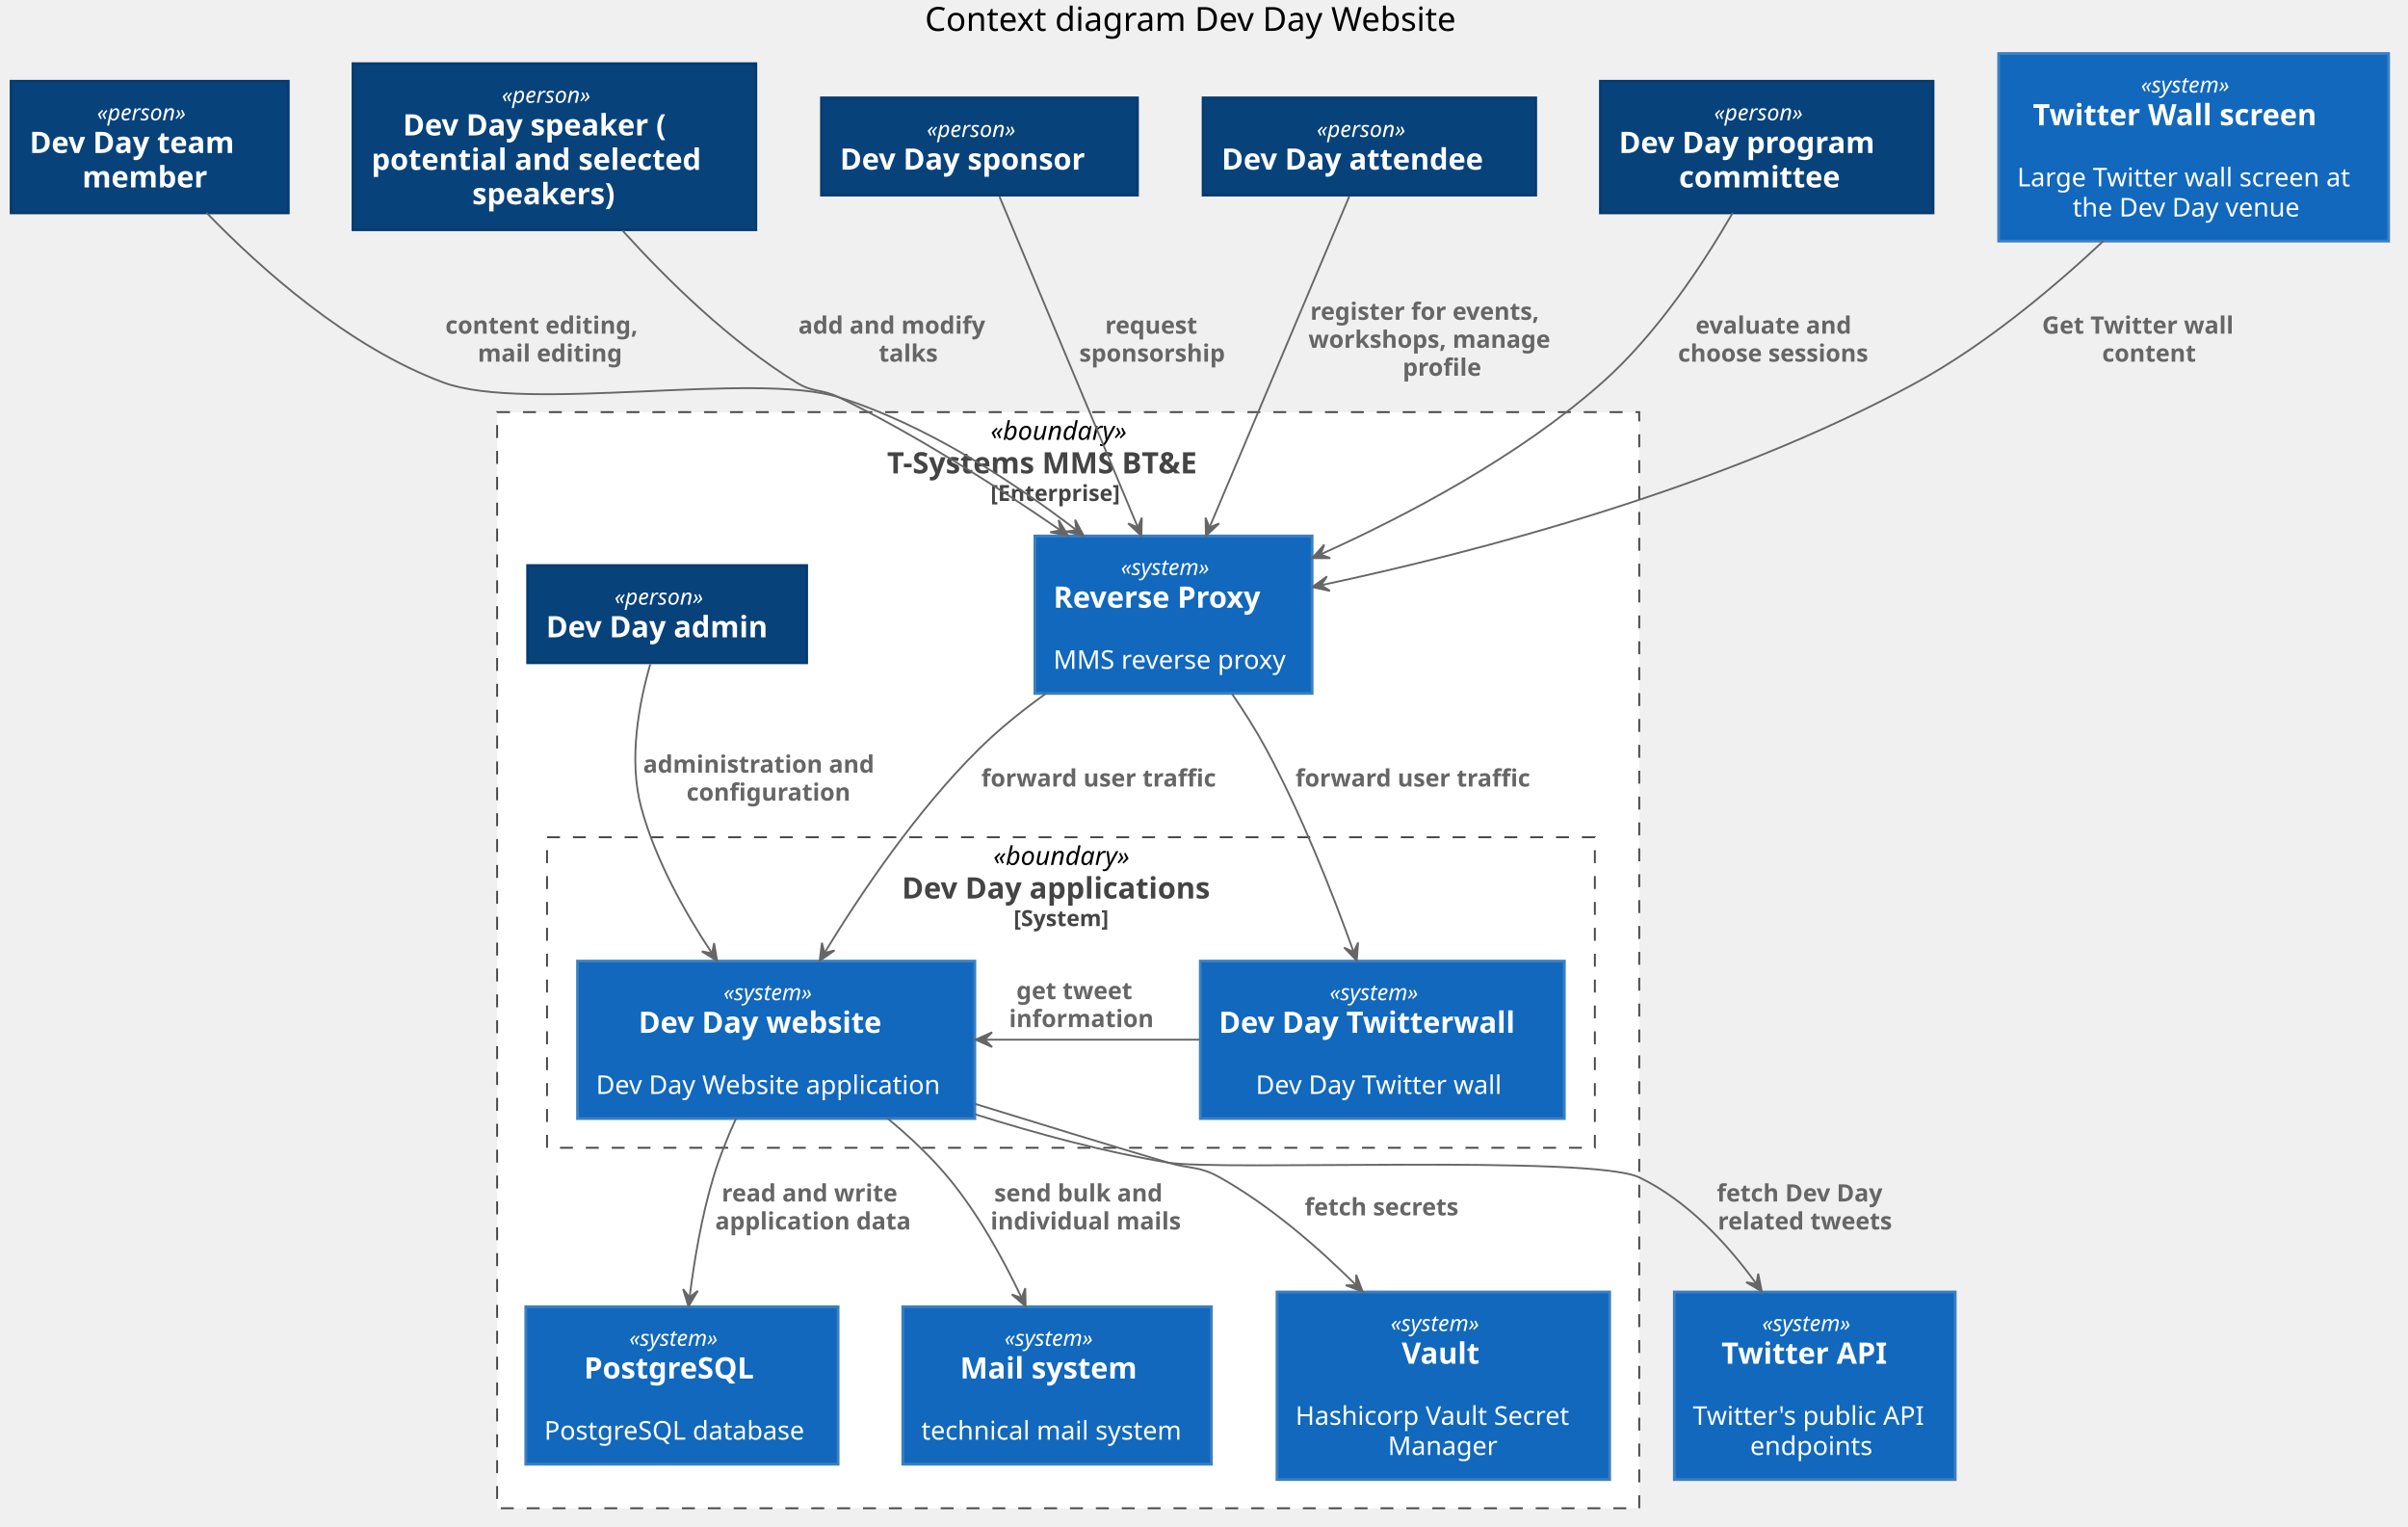
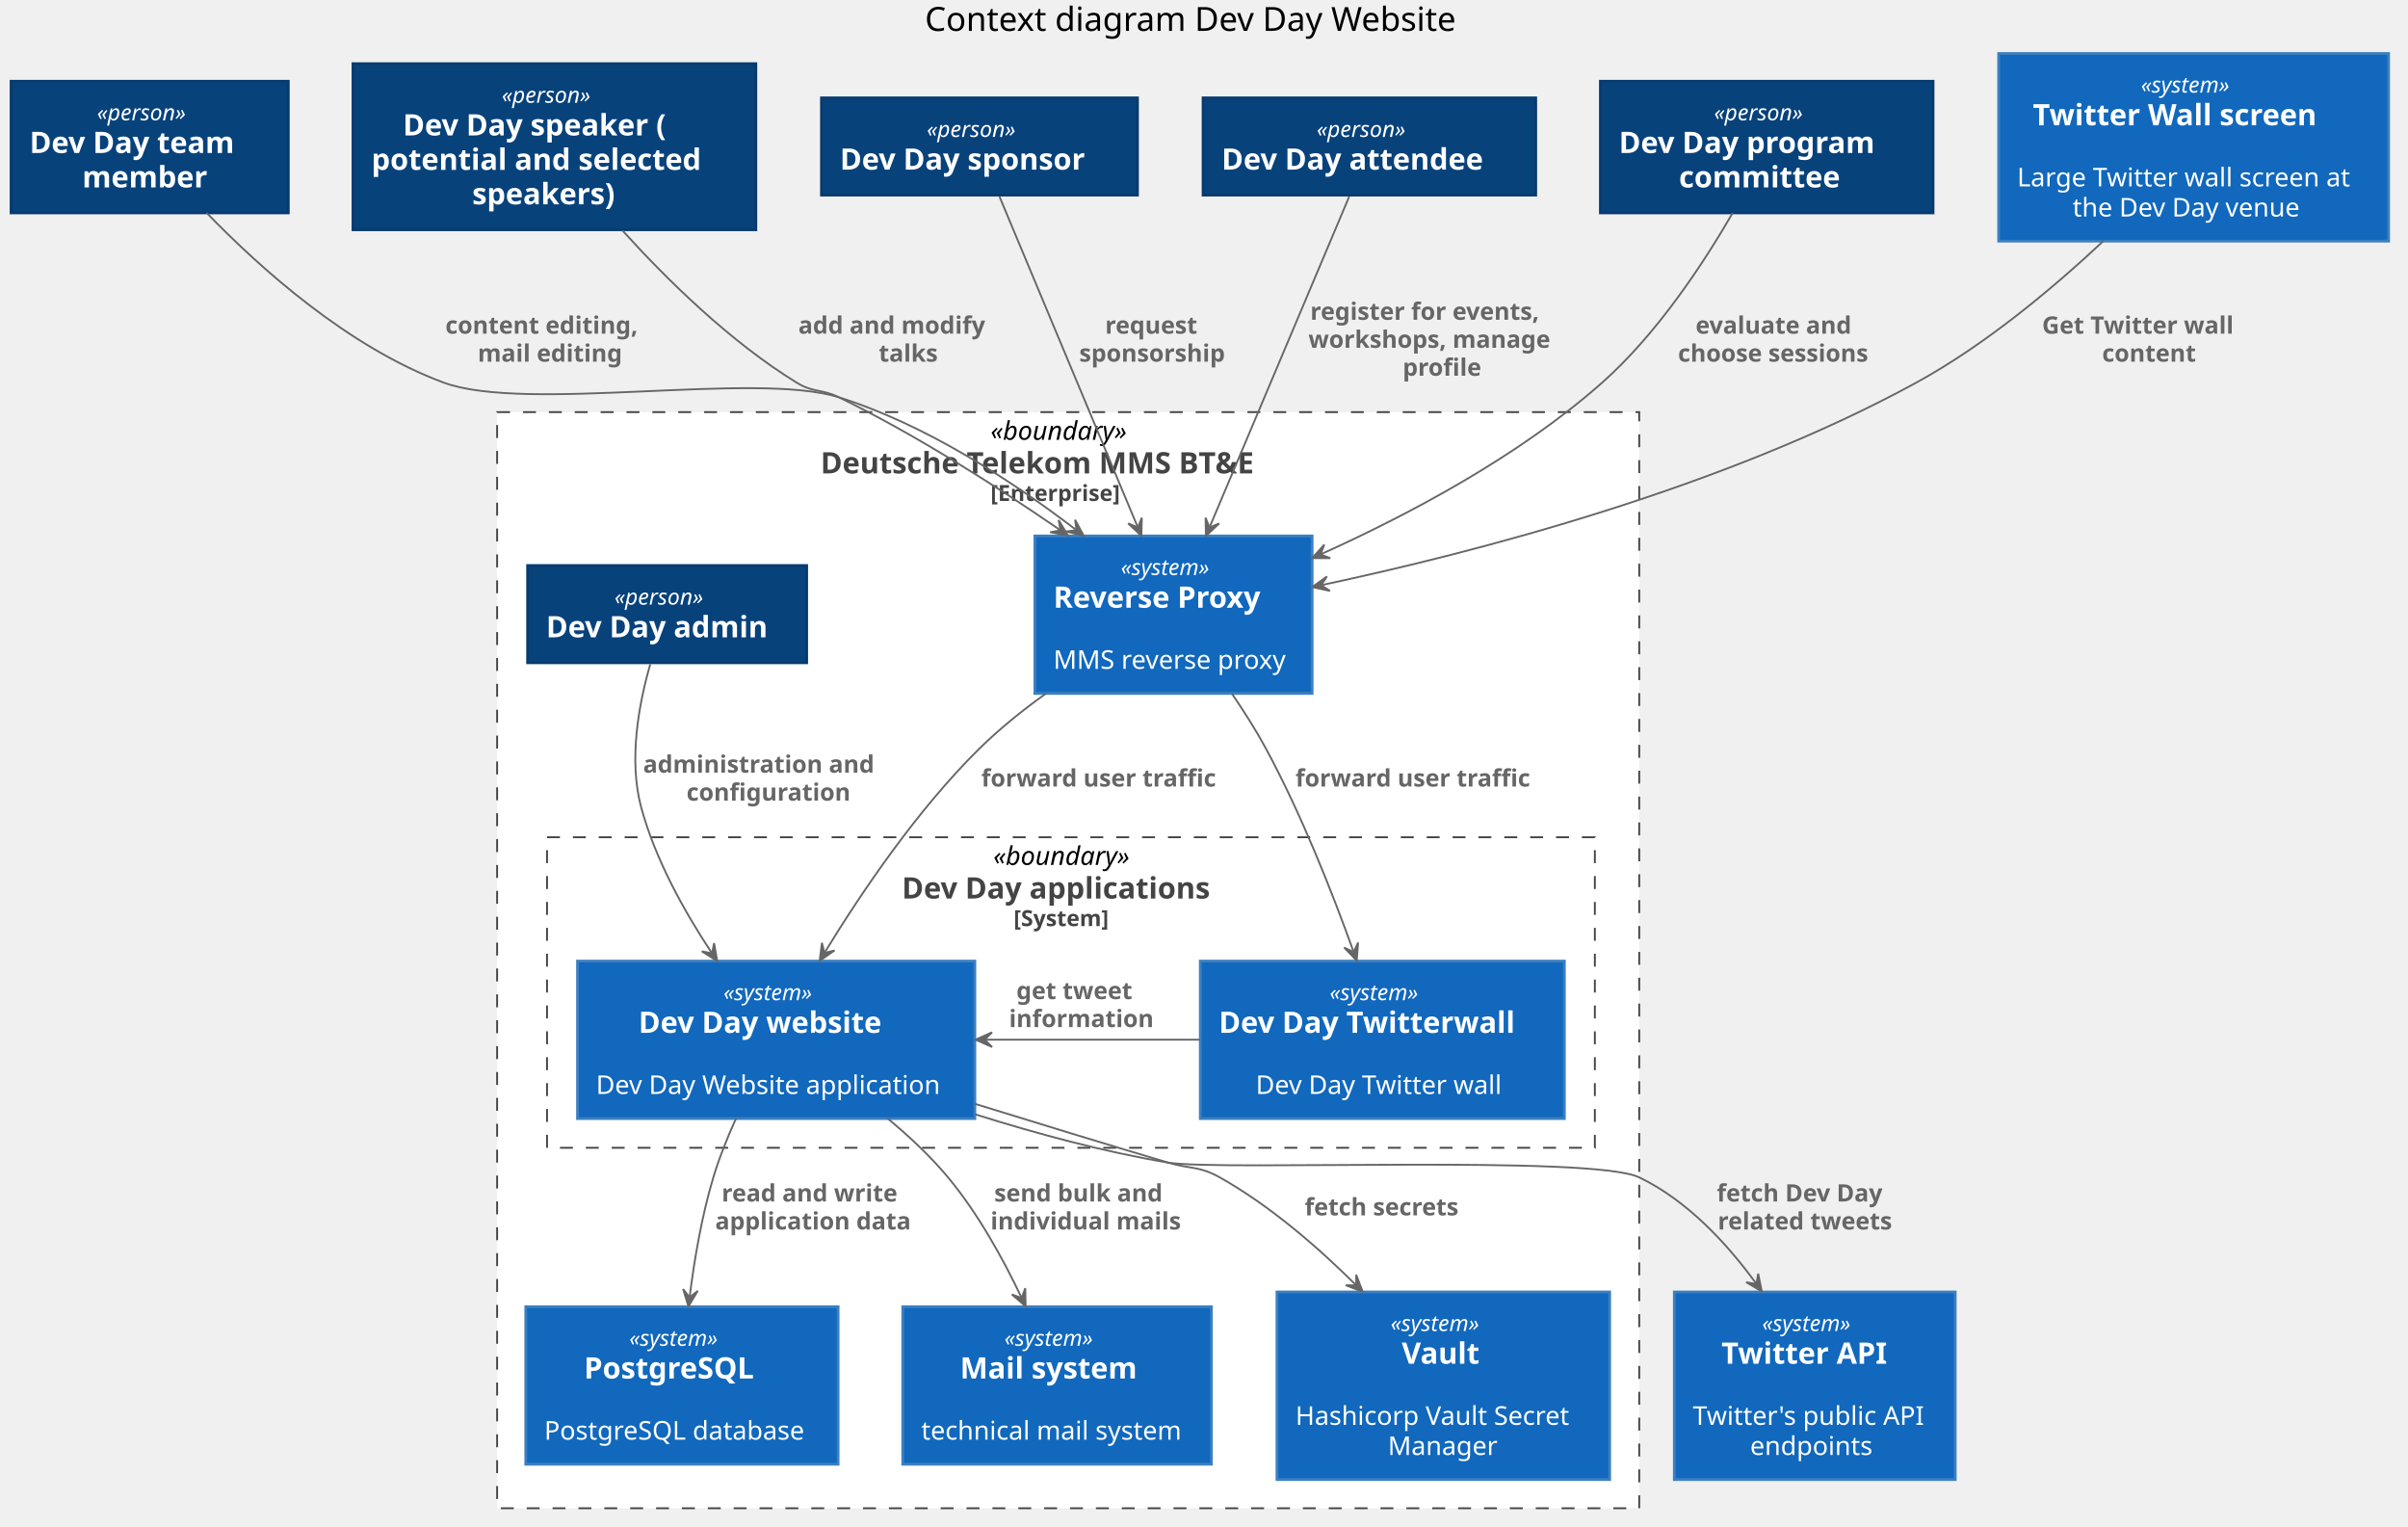
<svg xmlns="http://www.w3.org/2000/svg" contentScriptType="application/ecmascript" contentStyleType="text/css" height="826px" preserveAspectRatio="none" style="width:1303px;height:826px;" version="1.1" viewBox="0 0 1303 826" width="1303px" zoomAndPan="magnify">
  <defs />
  <g>
    <text fill="#000000" font-family="sans-serif" font-size="18" lengthAdjust="spacingAndGlyphs" textLength="310" x="500.5" y="16.708">Context diagram Dev Day Website</text>
    <rect fill="#FFFFFF" height="593" style="stroke: #444444; stroke-width: 1.0; stroke-dasharray: 7.0,7.0;" width="618" x="269" y="222.953" />
    <text fill="#000000" font-family="sans-serif" font-size="14" font-style="italic" lengthAdjust="spacingAndGlyphs" textLength="84" x="536" y="237.948">«boundary»</text>
-     <text fill="#444444" font-family="sans-serif" font-size="16" font-weight="bold" lengthAdjust="spacingAndGlyphs" textLength="196" x="480" y="256.102">T-Systems MMS BT&amp;E</text>
+     <text fill="#444444" font-family="sans-serif" font-size="16" font-weight="bold" lengthAdjust="spacingAndGlyphs" textLength="268" x="444" y="256.102">Deutsche Telekom MMS BT&amp;E</text>
    <text fill="#444444" font-family="sans-serif" font-size="12" font-weight="bold" lengthAdjust="spacingAndGlyphs" textLength="84" x="536" y="271.014">[Enterprise]</text>
    <rect fill="#FFFFFF" height="168" style="stroke: #444444; stroke-width: 1.0; stroke-dasharray: 7.0,7.0;" width="567" x="296" y="452.953" />
    <text fill="#000000" font-family="sans-serif" font-size="14" font-style="italic" lengthAdjust="spacingAndGlyphs" textLength="84" x="537.5" y="467.948">«boundary»</text>
    <text fill="#444444" font-family="sans-serif" font-size="16" font-weight="bold" lengthAdjust="spacingAndGlyphs" textLength="183" x="488" y="486.102">Dev Day applications</text>
    <text fill="#444444" font-family="sans-serif" font-size="12" font-weight="bold" lengthAdjust="spacingAndGlyphs" textLength="62" x="548.5" y="501.014">[System]</text>
    <rect fill="#1168BD" height="85.188" style="stroke: #3C7FC0; stroke-width: 1.5;" width="150" x="560" y="289.953" />
    <text fill="#FFFFFF" font-family="sans-serif" font-size="12" font-style="italic" lengthAdjust="spacingAndGlyphs" textLength="57" x="606.5" y="311.092">«system»</text>
    <text fill="#FFFFFF" font-family="sans-serif" font-size="16" font-weight="bold" lengthAdjust="spacingAndGlyphs" textLength="130" x="570" y="328.773">Reverse Proxy</text>
    <text fill="#FFFFFF" font-family="sans-serif" font-size="14" lengthAdjust="spacingAndGlyphs" textLength="0" x="637" y="345.542" />
    <text fill="#FFFFFF" font-family="sans-serif" font-size="14" lengthAdjust="spacingAndGlyphs" textLength="130" x="570" y="361.839">MMS reverse proxy</text>
    <rect fill="#1168BD" height="101.484" style="stroke: #3C7FC0; stroke-width: 1.5;" width="180" x="691" y="698.953" />
    <text fill="#FFFFFF" font-family="sans-serif" font-size="12" font-style="italic" lengthAdjust="spacingAndGlyphs" textLength="57" x="752.5" y="720.092">«system»</text>
    <text fill="#FFFFFF" font-family="sans-serif" font-size="16" font-weight="bold" lengthAdjust="spacingAndGlyphs" textLength="45" x="758.5" y="737.773">Vault</text>
    <text fill="#FFFFFF" font-family="sans-serif" font-size="14" lengthAdjust="spacingAndGlyphs" textLength="0" x="783" y="754.542" />
    <text fill="#FFFFFF" font-family="sans-serif" font-size="14" lengthAdjust="spacingAndGlyphs" textLength="156" x="701" y="770.839">Hashicorp Vault Secret</text>
    <text fill="#FFFFFF" font-family="sans-serif" font-size="14" lengthAdjust="spacingAndGlyphs" textLength="60" x="751" y="787.136">Manager</text>
    <rect fill="#1168BD" height="85.188" style="stroke: #3C7FC0; stroke-width: 1.5;" width="169" x="284.5" y="706.953" />
    <text fill="#FFFFFF" font-family="sans-serif" font-size="12" font-style="italic" lengthAdjust="spacingAndGlyphs" textLength="57" x="340.5" y="728.092">«system»</text>
    <text fill="#FFFFFF" font-family="sans-serif" font-size="16" font-weight="bold" lengthAdjust="spacingAndGlyphs" textLength="106" x="316" y="745.773">PostgreSQL</text>
    <text fill="#FFFFFF" font-family="sans-serif" font-size="14" lengthAdjust="spacingAndGlyphs" textLength="0" x="371" y="762.542" />
    <text fill="#FFFFFF" font-family="sans-serif" font-size="14" lengthAdjust="spacingAndGlyphs" textLength="149" x="294.5" y="778.839">PostgreSQL database</text>
    <rect fill="#1168BD" height="85.188" style="stroke: #3C7FC0; stroke-width: 1.5;" width="167" x="488.5" y="706.953" />
    <text fill="#FFFFFF" font-family="sans-serif" font-size="12" font-style="italic" lengthAdjust="spacingAndGlyphs" textLength="57" x="543.5" y="728.092">«system»</text>
    <text fill="#FFFFFF" font-family="sans-serif" font-size="16" font-weight="bold" lengthAdjust="spacingAndGlyphs" textLength="105" x="519.5" y="745.773">Mail system</text>
    <text fill="#FFFFFF" font-family="sans-serif" font-size="14" lengthAdjust="spacingAndGlyphs" textLength="0" x="574" y="762.542" />
    <text fill="#FFFFFF" font-family="sans-serif" font-size="14" lengthAdjust="spacingAndGlyphs" textLength="147" x="498.5" y="778.839">technical mail system</text>
    <rect fill="#08427B" height="52.594" style="stroke: #073B6F; stroke-width: 1.5;" width="151" x="285.5" y="305.953" />
    <text fill="#FFFFFF" font-family="sans-serif" font-size="12" font-style="italic" lengthAdjust="spacingAndGlyphs" textLength="57" x="332.5" y="327.092">«person»</text>
    <text fill="#FFFFFF" font-family="sans-serif" font-size="16" font-weight="bold" lengthAdjust="spacingAndGlyphs" textLength="131" x="295.5" y="344.773">Dev Day admin</text>
    <rect fill="#1168BD" height="85.188" style="stroke: #3C7FC0; stroke-width: 1.5;" width="215" x="312.5" y="519.953" />
    <text fill="#FFFFFF" font-family="sans-serif" font-size="12" font-style="italic" lengthAdjust="spacingAndGlyphs" textLength="57" x="391.5" y="541.092">«system»</text>
    <text fill="#FFFFFF" font-family="sans-serif" font-size="16" font-weight="bold" lengthAdjust="spacingAndGlyphs" textLength="149" x="345.5" y="558.773">Dev Day website</text>
    <text fill="#FFFFFF" font-family="sans-serif" font-size="14" lengthAdjust="spacingAndGlyphs" textLength="0" x="422" y="575.542" />
    <text fill="#FFFFFF" font-family="sans-serif" font-size="14" lengthAdjust="spacingAndGlyphs" textLength="195" x="322.5" y="591.839">Dev Day Website application</text>
    <rect fill="#1168BD" height="85.188" style="stroke: #3C7FC0; stroke-width: 1.5;" width="197" x="649.5" y="519.953" />
    <text fill="#FFFFFF" font-family="sans-serif" font-size="12" font-style="italic" lengthAdjust="spacingAndGlyphs" textLength="57" x="719.5" y="541.092">«system»</text>
    <text fill="#FFFFFF" font-family="sans-serif" font-size="16" font-weight="bold" lengthAdjust="spacingAndGlyphs" textLength="177" x="659.5" y="558.773">Dev Day Twitterwall</text>
    <text fill="#FFFFFF" font-family="sans-serif" font-size="14" lengthAdjust="spacingAndGlyphs" textLength="0" x="750" y="575.542" />
    <text fill="#FFFFFF" font-family="sans-serif" font-size="14" lengthAdjust="spacingAndGlyphs" textLength="137" x="679.5" y="591.839">Dev Day Twitter wall</text>
    <rect fill="#1168BD" height="101.484" style="stroke: #3C7FC0; stroke-width: 1.5;" width="152" x="906" y="698.953" />
    <text fill="#FFFFFF" font-family="sans-serif" font-size="12" font-style="italic" lengthAdjust="spacingAndGlyphs" textLength="57" x="953.5" y="720.092">«system»</text>
    <text fill="#FFFFFF" font-family="sans-serif" font-size="16" font-weight="bold" lengthAdjust="spacingAndGlyphs" textLength="101" x="931.5" y="737.773">Twitter API</text>
    <text fill="#FFFFFF" font-family="sans-serif" font-size="14" lengthAdjust="spacingAndGlyphs" textLength="0" x="984" y="754.542" />
    <text fill="#FFFFFF" font-family="sans-serif" font-size="14" lengthAdjust="spacingAndGlyphs" textLength="128" x="916" y="770.839">Twitter's public API</text>
    <text fill="#FFFFFF" font-family="sans-serif" font-size="14" lengthAdjust="spacingAndGlyphs" textLength="70" x="947" y="787.136">endpoints</text>
    <rect fill="#08427B" height="71.219" style="stroke: #073B6F; stroke-width: 1.5;" width="150" x="6" y="43.953" />
    <text fill="#FFFFFF" font-family="sans-serif" font-size="12" font-style="italic" lengthAdjust="spacingAndGlyphs" textLength="57" x="52.5" y="65.092">«person»</text>
    <text fill="#FFFFFF" font-family="sans-serif" font-size="16" font-weight="bold" lengthAdjust="spacingAndGlyphs" textLength="124" x="16" y="82.773">Dev Day team</text>
    <text fill="#FFFFFF" font-family="sans-serif" font-size="16" font-weight="bold" lengthAdjust="spacingAndGlyphs" textLength="73" x="44.5" y="101.398">member</text>
    <rect fill="#08427B" height="89.844" style="stroke: #073B6F; stroke-width: 1.5;" width="218" x="191" y="34.453" />
    <text fill="#FFFFFF" font-family="sans-serif" font-size="12" font-style="italic" lengthAdjust="spacingAndGlyphs" textLength="57" x="271.5" y="55.592">«person»</text>
    <text fill="#FFFFFF" font-family="sans-serif" font-size="16" font-weight="bold" lengthAdjust="spacingAndGlyphs" textLength="164" x="218" y="73.273">Dev Day speaker (</text>
    <text fill="#FFFFFF" font-family="sans-serif" font-size="16" font-weight="bold" lengthAdjust="spacingAndGlyphs" textLength="198" x="201" y="91.898">potential and selected</text>
    <text fill="#FFFFFF" font-family="sans-serif" font-size="16" font-weight="bold" lengthAdjust="spacingAndGlyphs" textLength="89" x="255.5" y="110.523">speakers)</text>
    <rect fill="#08427B" height="52.594" style="stroke: #073B6F; stroke-width: 1.5;" width="171" x="444.5" y="52.953" />
    <text fill="#FFFFFF" font-family="sans-serif" font-size="12" font-style="italic" lengthAdjust="spacingAndGlyphs" textLength="57" x="501.5" y="74.092">«person»</text>
    <text fill="#FFFFFF" font-family="sans-serif" font-size="16" font-weight="bold" lengthAdjust="spacingAndGlyphs" textLength="151" x="454.5" y="91.773">Dev Day sponsor</text>
    <rect fill="#08427B" height="52.594" style="stroke: #073B6F; stroke-width: 1.5;" width="180" x="651" y="52.953" />
    <text fill="#FFFFFF" font-family="sans-serif" font-size="12" font-style="italic" lengthAdjust="spacingAndGlyphs" textLength="57" x="712.5" y="74.092">«person»</text>
    <text fill="#FFFFFF" font-family="sans-serif" font-size="16" font-weight="bold" lengthAdjust="spacingAndGlyphs" textLength="160" x="661" y="91.773">Dev Day attendee</text>
    <rect fill="#08427B" height="71.219" style="stroke: #073B6F; stroke-width: 1.5;" width="180" x="866" y="43.953" />
    <text fill="#FFFFFF" font-family="sans-serif" font-size="12" font-style="italic" lengthAdjust="spacingAndGlyphs" textLength="57" x="927.5" y="65.092">«person»</text>
    <text fill="#FFFFFF" font-family="sans-serif" font-size="16" font-weight="bold" lengthAdjust="spacingAndGlyphs" textLength="154" x="876" y="82.773">Dev Day program</text>
    <text fill="#FFFFFF" font-family="sans-serif" font-size="16" font-weight="bold" lengthAdjust="spacingAndGlyphs" textLength="95" x="908.5" y="101.398">committee</text>
    <rect fill="#1168BD" height="101.484" style="stroke: #3C7FC0; stroke-width: 1.5;" width="211" x="1081.5" y="28.953" />
    <text fill="#FFFFFF" font-family="sans-serif" font-size="12" font-style="italic" lengthAdjust="spacingAndGlyphs" textLength="57" x="1158.5" y="50.092">«system»</text>
    <text fill="#FFFFFF" font-family="sans-serif" font-size="16" font-weight="bold" lengthAdjust="spacingAndGlyphs" textLength="174" x="1100" y="67.773">Twitter Wall screen</text>
    <text fill="#FFFFFF" font-family="sans-serif" font-size="14" lengthAdjust="spacingAndGlyphs" textLength="0" x="1189" y="84.542" />
    <text fill="#FFFFFF" font-family="sans-serif" font-size="14" lengthAdjust="spacingAndGlyphs" textLength="187" x="1091.5" y="100.839">Large Twitter wall screen at</text>
    <text fill="#FFFFFF" font-family="sans-serif" font-size="14" lengthAdjust="spacingAndGlyphs" textLength="131" x="1121.5" y="117.136">the Dev Day venue</text>
    <path d="M566.12,375.073 C553.46,384.153 540.84,394.273 530,404.953 C496.49,437.963 466.39,482.353 446.18,515.433 " fill="none" id="ReverseProxy-&gt;DevDayWebsite" style="stroke: #666666; stroke-width: 1.0;" />
    <polygon fill="#666666" points="443.52,519.813,451.603,514.185,446.109,515.536,444.759,510.043,443.52,519.813" style="stroke: #666666; stroke-width: 1.0;" />
    <text fill="#666666" font-family="sans-serif" font-size="13" font-weight="bold" lengthAdjust="spacingAndGlyphs" textLength="145" x="531" y="425.52">forward user traffic</text>
    <path d="M666.52,375.163 C673.06,384.693 679.59,394.963 685,404.953 C704.2,440.403 720.97,482.963 732.37,514.753 " fill="none" id="ReverseProxy-&gt;TwitterWall" style="stroke: #666666; stroke-width: 1.0;" />
    <polygon fill="#666666" points="734.15,519.763,734.886,509.942,732.466,515.055,727.353,512.635,734.15,519.763" style="stroke: #666666; stroke-width: 1.0;" />
    <text fill="#666666" font-family="sans-serif" font-size="13" font-weight="bold" lengthAdjust="spacingAndGlyphs" textLength="145" x="701" y="425.52">forward user traffic</text>
    <path d="M1138.38,130.183 C1110.71,156.123 1074.21,186.603 1037,206.953 C932.83,263.923 798.91,298.733 715,316.563 " fill="none" id="ScreenAtDevDay-&gt;ReverseProxy" style="stroke: #666666; stroke-width: 1.0;" />
    <polygon fill="#666666" points="710.04,317.613,719.67,319.679,714.933,316.586,718.026,311.849,710.04,317.613" style="stroke: #666666; stroke-width: 1.0;" />
    <text fill="#666666" font-family="sans-serif" font-size="13" font-weight="bold" lengthAdjust="spacingAndGlyphs" textLength="116" x="1105" y="180.52">Get Twitter wall</text>
    <text fill="#666666" font-family="sans-serif" font-size="13" font-weight="bold" lengthAdjust="spacingAndGlyphs" textLength="56" x="1137.5" y="195.653">content</text>
    <path d="M527.71,597.223 C561.09,607.553 598.03,618.853 632,628.953 C644.41,632.643 648.71,630.623 660,636.953 C687.08,652.153 712.98,674.553 733.82,695.293 " fill="none" id="DevDayWebsite-&gt;Vault" style="stroke: #666666; stroke-width: 1.0;" />
    <polygon fill="#666666" points="737.39,698.873,733.873,689.674,733.862,695.331,728.205,695.319,737.39,698.873" style="stroke: #666666; stroke-width: 1.0;" />
    <text fill="#666666" font-family="sans-serif" font-size="13" font-weight="bold" lengthAdjust="spacingAndGlyphs" textLength="97" x="706" y="657.52">fetch secrets</text>
    <path d="M398.3,605.023 C393.66,615.243 389.2,626.313 386,636.953 C379.73,657.783 375.7,681.533 373.15,701.743 " fill="none" id="DevDayWebsite-&gt;PostgreSQL" style="stroke: #666666; stroke-width: 1.0;" />
    <polygon fill="#666666" points="372.53,706.803,377.58,698.347,373.129,701.839,369.637,697.389,372.53,706.803" style="stroke: #666666; stroke-width: 1.0;" />
    <text fill="#666666" font-family="sans-serif" font-size="13" font-weight="bold" lengthAdjust="spacingAndGlyphs" textLength="109" x="390.5" y="650.02">read and write</text>
    <text fill="#666666" font-family="sans-serif" font-size="13" font-weight="bold" lengthAdjust="spacingAndGlyphs" textLength="121" x="387" y="665.153">application data</text>
    <path d="M527.59,602.813 C560.64,613.233 597.42,623.173 632,628.953 C659.96,633.623 861.45,624.663 887,636.953 C912.89,649.403 934.43,672.583 950.42,694.583 " fill="none" id="DevDayWebsite-&gt;TwitterAPI" style="stroke: #666666; stroke-width: 1.0;" />
    <polygon fill="#666666" points="953.34,698.683,951.377,689.032,950.439,694.611,944.861,693.673,953.34,698.683" style="stroke: #666666; stroke-width: 1.0;" />
    <text fill="#666666" font-family="sans-serif" font-size="13" font-weight="bold" lengthAdjust="spacingAndGlyphs" textLength="104" x="929" y="650.02">fetch Dev Day</text>
    <text fill="#666666" font-family="sans-serif" font-size="13" font-weight="bold" lengthAdjust="spacingAndGlyphs" textLength="108" x="929.5" y="665.153">related tweets</text>
    <path d="M480.37,605.133 C492.01,614.773 503.52,625.563 513,636.953 C529.16,656.353 542.72,680.893 552.76,702.003 " fill="none" id="DevDayWebsite-&gt;TMS" style="stroke: #666666; stroke-width: 1.0;" />
    <polygon fill="#666666" points="554.98,706.733,554.772,696.886,552.853,702.208,547.532,700.289,554.98,706.733" style="stroke: #666666; stroke-width: 1.0;" />
    <text fill="#666666" font-family="sans-serif" font-size="13" font-weight="bold" lengthAdjust="spacingAndGlyphs" textLength="106" x="538" y="650.02">send bulk and</text>
    <text fill="#666666" font-family="sans-serif" font-size="13" font-weight="bold" lengthAdjust="spacingAndGlyphs" textLength="115" x="536" y="665.153">individual mails</text>
    <path d="M649.23,562.453 C612.58,562.453 570.74,562.453 532.92,562.453 " fill="none" id="TwitterWall-&gt;DevDayWebsite" style="stroke: #666666; stroke-width: 1.0;" />
    <polygon fill="#666666" points="527.85,562.453,536.85,566.453,532.85,562.453,536.85,558.453,527.85,562.453" style="stroke: #666666; stroke-width: 1.0;" />
    <text fill="#666666" font-family="sans-serif" font-size="13" font-weight="bold" lengthAdjust="spacingAndGlyphs" textLength="72" x="550" y="540.52">get tweet</text>
    <text fill="#666666" font-family="sans-serif" font-size="13" font-weight="bold" lengthAdjust="spacingAndGlyphs" textLength="85" x="546" y="555.653">information</text>
    <path d="M351.87,359.343 C345.75,380.513 339.97,411.053 347,436.953 C354.6,464.953 370.26,493.093 385.13,515.513 " fill="none" id="DevDayAdmin-&gt;DevDayWebsite" style="stroke: #666666; stroke-width: 1.0;" />
    <polygon fill="#666666" points="388.09,519.923,386.403,510.22,385.307,515.769,379.757,514.673,388.09,519.923" style="stroke: #666666; stroke-width: 1.0;" />
    <text fill="#666666" font-family="sans-serif" font-size="13" font-weight="bold" lengthAdjust="spacingAndGlyphs" textLength="140" x="348" y="418.02">administration and</text>
    <text fill="#666666" font-family="sans-serif" font-size="13" font-weight="bold" lengthAdjust="spacingAndGlyphs" textLength="98" x="371.5" y="433.153">configuration</text>
    <path d="M111.78,115.123 C141.25,145.593 188.73,187.963 240,206.953 C284.63,223.483 408.6,200.683 454,214.953 C501.27,229.813 548.14,260.543 582.33,286.703 " fill="none" id="DevDayTeam-&gt;ReverseProxy" style="stroke: #666666; stroke-width: 1.0;" />
    <polygon fill="#666666" points="586.44,289.873,581.763,281.205,582.483,286.816,576.872,287.536,586.44,289.873" style="stroke: #666666; stroke-width: 1.0;" />
    <text fill="#666666" font-family="sans-serif" font-size="13" font-weight="bold" lengthAdjust="spacingAndGlyphs" textLength="118" x="241" y="180.52">content editing,</text>
    <text fill="#666666" font-family="sans-serif" font-size="13" font-weight="bold" lengthAdjust="spacingAndGlyphs" textLength="88" x="258.5" y="195.653">mail editing</text>
    <path d="M540.84,106.373 C558.49,148.563 593.67,232.653 615.68,285.263 " fill="none" id="DevDaySponsor-&gt;ReverseProxy" style="stroke: #666666; stroke-width: 1.0;" />
    <polygon fill="#666666" points="617.63,289.933,617.85,280.087,615.702,285.32,610.469,283.172,617.63,289.933" style="stroke: #666666; stroke-width: 1.0;" />
    <text fill="#666666" font-family="sans-serif" font-size="13" font-weight="bold" lengthAdjust="spacingAndGlyphs" textLength="57" x="598" y="180.52">request</text>
    <text fill="#666666" font-family="sans-serif" font-size="13" font-weight="bold" lengthAdjust="spacingAndGlyphs" textLength="90" x="584" y="195.653">sponsorship</text>
    <path d="M336.86,124.743 C361.22,151.643 395.18,184.923 431,206.953 C440.22,212.623 444.27,210.213 454,214.953 C495.64,235.233 539.38,263.183 573.43,286.623 " fill="none" id="DevDaySpeaker-&gt;ReverseProxy" style="stroke: #666666; stroke-width: 1.0;" />
    <polygon fill="#666666" points="577.96,289.753,572.83,281.346,573.846,286.911,568.282,287.928,577.96,289.753" style="stroke: #666666; stroke-width: 1.0;" />
    <text fill="#666666" font-family="sans-serif" font-size="13" font-weight="bold" lengthAdjust="spacingAndGlyphs" textLength="118" x="432" y="180.52">add and modify</text>
    <text fill="#666666" font-family="sans-serif" font-size="13" font-weight="bold" lengthAdjust="spacingAndGlyphs" textLength="36" x="475.5" y="195.653">talks</text>
    <path d="M730.06,106.373 C712.24,148.563 676.72,232.653 654.51,285.263 " fill="none" id="DevDayAttendee-&gt;ReverseProxy" style="stroke: #666666; stroke-width: 1.0;" />
    <polygon fill="#666666" points="652.53,289.933,659.716,283.199,654.475,285.327,652.347,280.086,652.53,289.933" style="stroke: #666666; stroke-width: 1.0;" />
    <text fill="#666666" font-family="sans-serif" font-size="13" font-weight="bold" lengthAdjust="spacingAndGlyphs" textLength="143" x="709" y="173.02">register for events,</text>
    <text fill="#666666" font-family="sans-serif" font-size="13" font-weight="bold" lengthAdjust="spacingAndGlyphs" textLength="150" x="708" y="188.153">workshops, manage</text>
    <text fill="#666666" font-family="sans-serif" font-size="13" font-weight="bold" lengthAdjust="spacingAndGlyphs" textLength="48" x="759" y="203.286">profile</text>
    <path d="M937.56,115.203 C921.67,142.693 896.64,180.683 867,206.953 C822.09,246.743 762.24,278.463 714.58,299.923 " fill="none" id="DevDayCommittee-&gt;ReverseProxy" style="stroke: #666666; stroke-width: 1.0;" />
    <polygon fill="#666666" points="710,301.973,719.849,301.953,714.565,299.933,716.585,294.649,710,301.973" style="stroke: #666666; stroke-width: 1.0;" />
    <text fill="#666666" font-family="sans-serif" font-size="13" font-weight="bold" lengthAdjust="spacingAndGlyphs" textLength="96" x="917.5" y="180.52">evaluate and</text>
    <text fill="#666666" font-family="sans-serif" font-size="13" font-weight="bold" lengthAdjust="spacingAndGlyphs" textLength="120" x="908" y="195.653">choose sessions</text>
  </g>
</svg>
